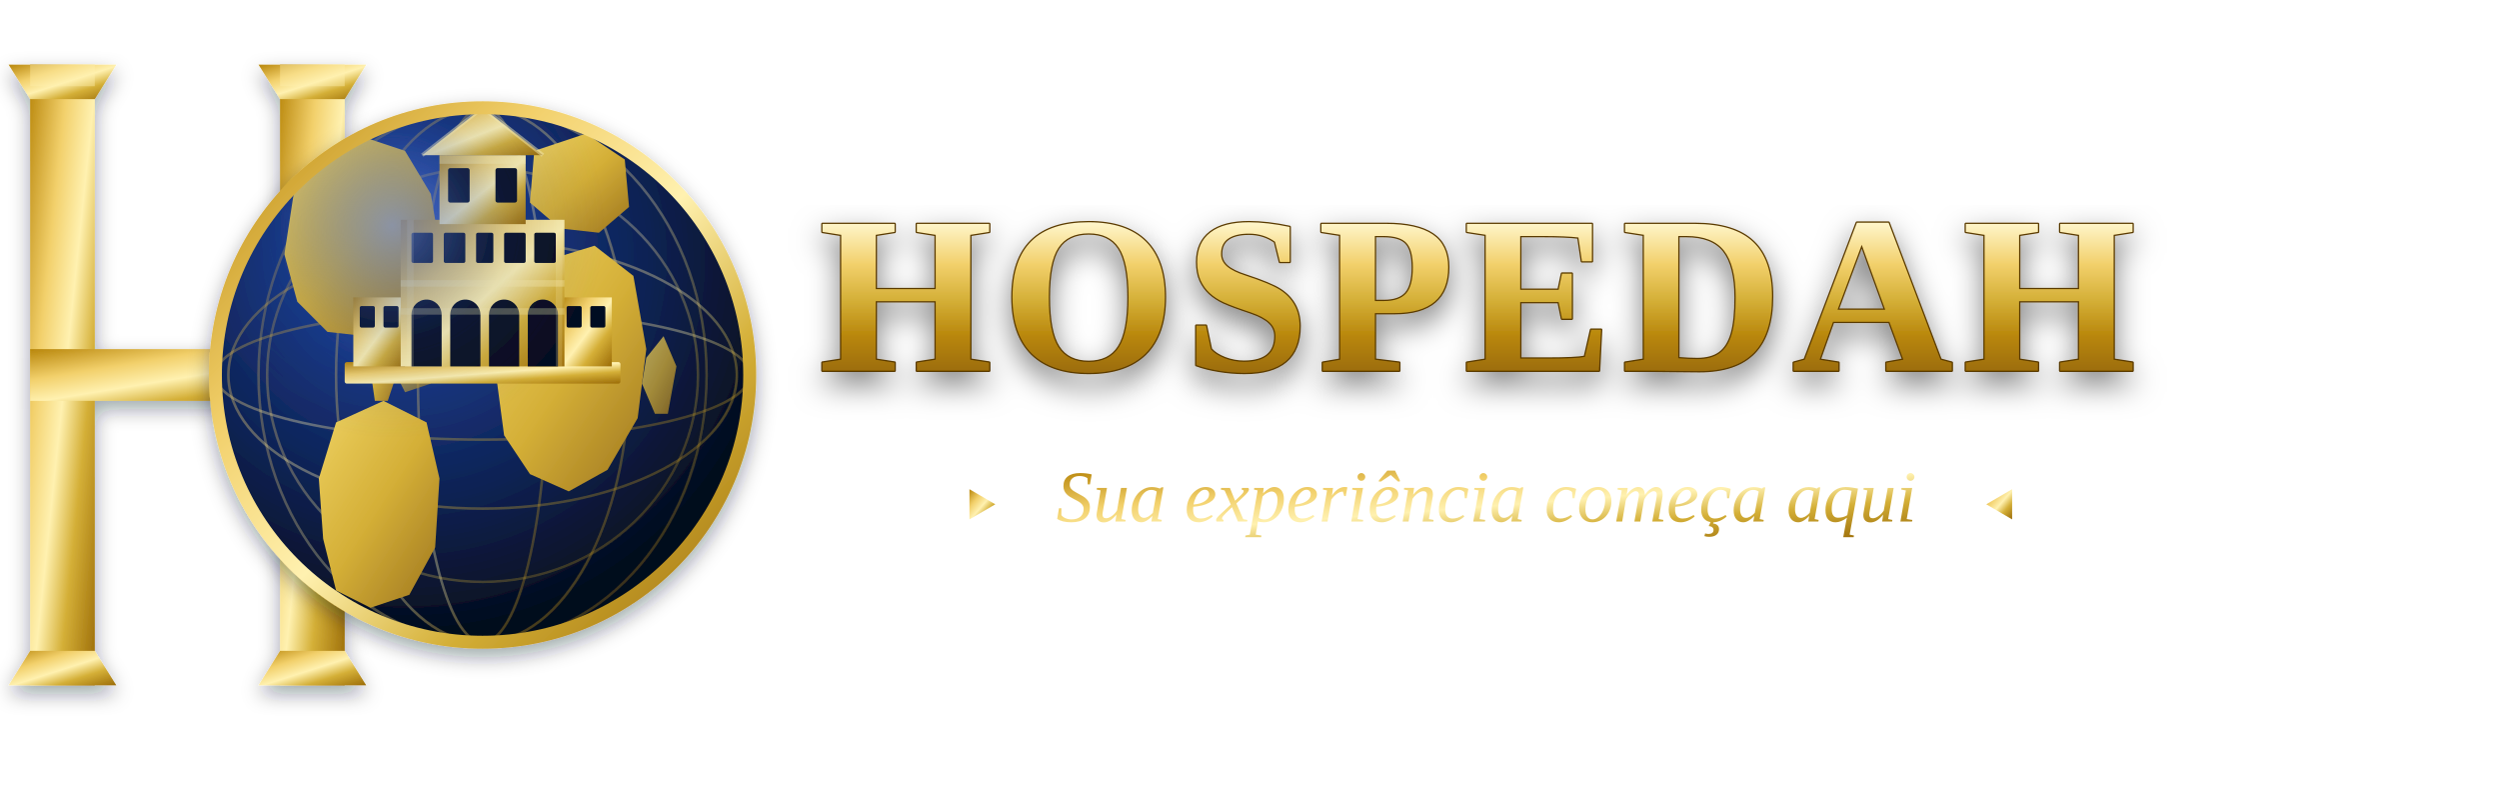
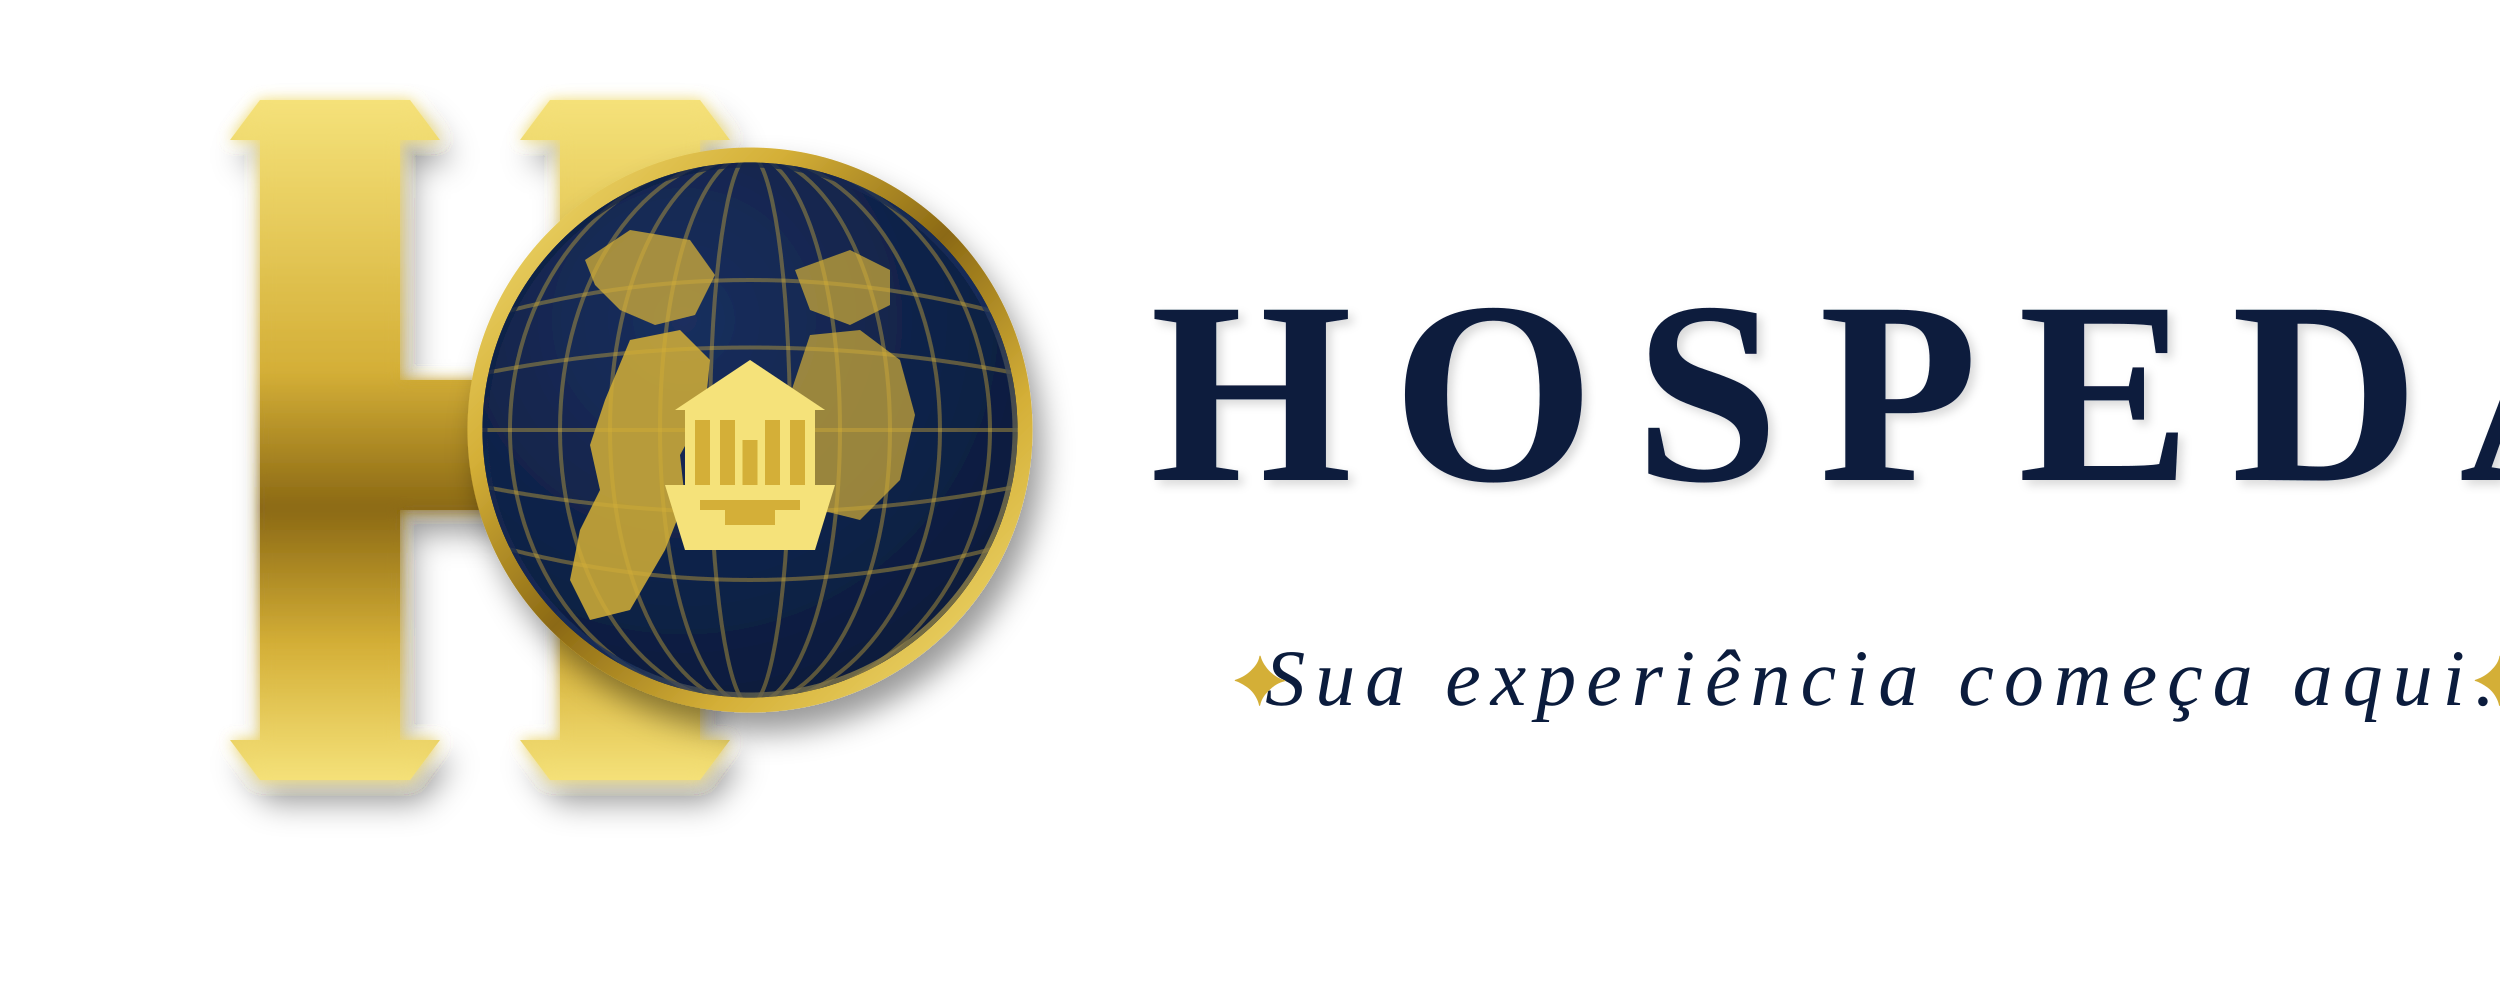
- <svg xmlns="http://www.w3.org/2000/svg" width="580" height="185" viewBox="0 0 580 185" preserveAspectRatio="xMidYMid meet" role="img" aria-labelledby="logoTitle logoDesc">
+ <svg xmlns="http://www.w3.org/2000/svg" viewBox="0 0 500 200" preserveAspectRatio="xMidYMid meet" role="img" aria-labelledby="logoTitle logoDesc">
  <defs>
-     <linearGradient id="goldMetal" x1="0%" y1="0%" x2="100%" y2="100%">
-       <stop offset="0%" stop-color="#B8860B" />
-       <stop offset="30%" stop-color="#F2D06B" />
-       <stop offset="52%" stop-color="#FFF1B0" />
-       <stop offset="72%" stop-color="#D4AF37" />
-       <stop offset="100%" stop-color="#9B6C08" />
+     <linearGradient id="goldH" x1="0" y1="0" x2="0" y2="1">
+       <stop offset="0%" stop-color="#F5E27A" />
+       <stop offset="40%" stop-color="#D4AF37" />
+       <stop offset="60%" stop-color="#8B6914" />
+       <stop offset="80%" stop-color="#D4AF37" />
+       <stop offset="100%" stop-color="#F5E27A" />
    </linearGradient>
-     <linearGradient id="goldText" x1="0%" y1="0%" x2="0%" y2="100%">
-       <stop offset="0%" stop-color="#FFF6CC" />
-       <stop offset="28%" stop-color="#F2D06B" />
-       <stop offset="52%" stop-color="#D4AF37" />
-       <stop offset="76%" stop-color="#B8860B" />
-       <stop offset="100%" stop-color="#9B6C08" />
-     </linearGradient>
-     <linearGradient id="goldSoft" x1="0%" y1="0%" x2="100%" y2="0%">
-       <stop offset="0%" stop-color="#F7DF8A" />
+     <linearGradient id="goldGlobe" x1="0" y1="0" x2="1" y2="1">
+       <stop offset="0%" stop-color="#0B1C3D" />
+       <stop offset="60%" stop-color="#1a2f5e" />
      <stop offset="100%" stop-color="#D4AF37" />
    </linearGradient>
-     <linearGradient id="goldContinent" x1="5%" y1="0%" x2="95%" y2="100%">
-       <stop offset="0%" stop-color="#EDD060" />
-       <stop offset="50%" stop-color="#D4AF37" />
-       <stop offset="100%" stop-color="#A07820" />
+     <radialGradient id="globeBg" cx="38%" cy="30%" r="70%">
+       <stop offset="0%" stop-color="#1a2f5e" />
+       <stop offset="100%" stop-color="#0B1C3D" />
+     </radialGradient>
+     <linearGradient id="goldRing" x1="0" y1="0" x2="1" y2="1">
+       <stop offset="0%" stop-color="#F5E27A" />
+       <stop offset="28%" stop-color="#D4AF37" />
+       <stop offset="50%" stop-color="#8B6914" />
+       <stop offset="72%" stop-color="#D4AF37" />
+       <stop offset="100%" stop-color="#F5E27A" />
    </linearGradient>
-     <radialGradient id="navyDepth" cx="36%" cy="28%" r="72%" gradientUnits="objectBoundingBox">
-       <stop offset="0%" stop-color="#2A4FA8" />
-       <stop offset="30%" stop-color="#163580" />
-       <stop offset="65%" stop-color="#0E2150" />
-       <stop offset="100%" stop-color="#040C1A" />
-     </radialGradient>
-     <radialGradient id="sphereGlow" cx="33%" cy="22%" r="40%" gradientUnits="objectBoundingBox">
-       <stop offset="0%" stop-color="#6888E0" stop-opacity="0.65" />
-       <stop offset="55%" stop-color="#3058B8" stop-opacity="0.12" />
-       <stop offset="100%" stop-color="#1E3870" stop-opacity="0" />
-     </radialGradient>
-     <filter id="softShadow" x="-30%" y="-30%" width="160%" height="180%">
-       <feDropShadow dx="0" dy="2" stdDeviation="2.4" flood-color="#091429" flood-opacity="0.38" />
+     <filter id="shadow" x="-30%" y="-30%" width="180%" height="180%">
+       <feDropShadow dx="2" dy="4" stdDeviation="3" flood-color="#00000066" />
    </filter>
-     <filter id="textShadow" x="-5%" y="-20%" width="120%" height="160%">
-       <feDropShadow dx="0" dy="3" stdDeviation="3.5" flood-color="#000000" flood-opacity="0.50" />
+     <filter id="glow" x="-40%" y="-40%" width="220%" height="220%">
+       <feGaussianBlur in="SourceGraphic" stdDeviation="1.4" result="blurred" />
+       <feComposite in="blurred" in2="SourceGraphic" operator="over" />
+     </filter>
+     <filter id="textShadow" x="-10%" y="-30%" width="140%" height="180%">
+       <feDropShadow dx="1" dy="1" stdDeviation="1" flood-color="#000000" flood-opacity="0.15" />
    </filter>
    <clipPath id="globeClip">
-       <circle cx="112" cy="87" r="62" />
+       <circle cx="150" cy="86" r="55" />
    </clipPath>
  </defs>
-   <g filter="url(#softShadow)">
-     <rect x="7" y="15" width="15" height="144" fill="url(#goldMetal)" />
-     <rect x="65" y="15" width="15" height="144" fill="url(#goldMetal)" />
-     <rect x="7" y="81" width="73" height="12" fill="url(#goldMetal)" />
-     <polygon points="2,15 27,15 22,23 7,23" fill="url(#goldMetal)" />
-     <polygon points="60,15 85,15 80,23 65,23" fill="url(#goldMetal)" />
-     <polygon points="2,159 27,159 22,151 7,151" fill="url(#goldMetal)" />
-     <polygon points="60,159 85,159 80,151 65,151" fill="url(#goldMetal)" />
-     <rect x="7" y="15" width="15" height="5" fill="#FFF1B0" opacity="0.40" />
-     <rect x="65" y="15" width="15" height="5" fill="#FFF1B0" opacity="0.40" />
+   <g filter="url(#shadow)">
+     <g filter="url(#glow)">
+       <path fill="url(#goldH)" d="M52 28 L80 28 L80 76 L112 76 L112 28 L140 28 L140 148 L112 148 L112 102 L80 102 L80 148 L52 148 Z M46 28 L88 28 L82 20 L52 20 Z M104 28 L146 28 L140 20 L110 20 Z M46 148 L52 156 L82 156 L88 148 Z M104 148 L110 156 L140 156 L146 148 Z" />
+     </g>
  </g>
-   <g filter="url(#softShadow)">
-     <circle cx="112" cy="87" r="62" fill="url(#navyDepth)" />
-     <g clip-path="url(#globeClip)" stroke="url(#goldMetal)" fill="none">
-       <ellipse cx="112" cy="87" rx="15" ry="62" stroke-width="0.6" opacity="0.35" />
-       <ellipse cx="112" cy="87" rx="34" ry="62" stroke-width="0.6" opacity="0.35" />
-       <ellipse cx="112" cy="87" rx="52" ry="62" stroke-width="0.6" opacity="0.30" />
-       <ellipse cx="112" cy="87" rx="62" ry="15" stroke-width="0.6" opacity="0.35" />
-       <ellipse cx="112" cy="87" rx="59" ry="31" stroke-width="0.6" opacity="0.35" />
-       <ellipse cx="112" cy="87" rx="50" ry="48" stroke-width="0.6" opacity="0.30" />
+   <g filter="url(#shadow)">
+     <circle cx="150" cy="86" r="55" fill="url(#globeBg)" stroke="#D4AF37" stroke-width="2" />
+     <g clip-path="url(#globeClip)" fill="none" stroke="#D4AF37" stroke-opacity="0.4" stroke-width="0.8">
+       <ellipse cx="150" cy="86" rx="8" ry="55" />
+       <ellipse cx="150" cy="86" rx="18" ry="55" />
+       <ellipse cx="150" cy="86" rx="28" ry="55" />
+       <ellipse cx="150" cy="86" rx="38" ry="55" />
+       <ellipse cx="150" cy="86" rx="48" ry="55" />
+       <ellipse cx="150" cy="86" rx="55" ry="55" />
+       <path d="M95 64 Q150 48 205 64" />
+       <path d="M95 75 Q150 64 205 75" />
+       <path d="M95 86 Q150 86 205 86" />
+       <path d="M95 97 Q150 108 205 97" />
+       <path d="M95 108 Q150 124 205 108" />
    </g>
-     <line x1="50" y1="87" x2="174" y2="87" stroke="url(#goldMetal)" stroke-width="12" clip-path="url(#globeClip)" />
-     <g clip-path="url(#globeClip)" fill="url(#goldContinent)">
-       <path d="M70 35 L82 31 L94 35 L100 45 L102 57 L100 69 L94 75 L85 78 L76 77 L69 70 L66 59 L68 46 Z" />
-       <path d="M88 78 L92 87 L90 93 L87 93 L86 86 L87 78 Z" />
-       <path d="M78 98 L89 93 L99 98 L102 111 L101 127 L95 138 L86 141 L78 137 L75 125 L74 111 Z" />
-       <path d="M92 87 L98 84 L100 89 L94 91 Z" opacity="0.65" />
-       <path d="M124 35 L136 31 L145 37 L146 48 L139 54 L130 53 L123 47 Z" />
-       <path d="M125 61 L138 57 L147 64 L150 81 L148 97 L141 109 L132 114 L123 110 L117 101 L115 86 L118 70 Z" />
-       <path d="M150 83 L154 78 L157 85 L155 96 L152 96 L149 89 Z" opacity="0.75" />
+     <g clip-path="url(#globeClip)">
+       <path fill="#D4AF37" fill-opacity="0.75" d="M117 52 L126 46 L138 48 L143 55 L139 63 L131 65 L124 62 L119 57 Z" />
+       <path fill="#D4AF37" fill-opacity="0.85" d="M126 68 L136 66 L142 72 L141 82 L136 91 L137 100 L133 110 L126 122 L118 124 L114 116 L116 106 L120 98 L118 89 L121 80 Z" />
+       <path fill="#D4AF37" fill-opacity="0.7" d="M159 54 L170 50 L178 54 L178 61 L170 65 L162 62 Z" />
+       <path fill="#D4AF37" fill-opacity="0.7" d="M162 67 L172 66 L180 72 L183 83 L180 96 L172 104 L164 102 L159 90 L158 79 Z" />
    </g>
-     <g clip-path="url(#globeClip)" fill="url(#goldMetal)">
-       <rect x="80" y="84" width="64" height="5" rx="0.5" />
-       <rect x="82" y="69" width="12" height="16" />
-       <rect x="83.5" y="71" width="3.5" height="5" fill="#060E20" rx="0.4" />
-       <rect x="89" y="71" width="3.5" height="5" fill="#060E20" rx="0.4" />
-       <rect x="130" y="69" width="12" height="16" />
-       <rect x="131.5" y="71" width="3.5" height="5" fill="#060E20" rx="0.4" />
-       <rect x="137" y="71" width="3.5" height="5" fill="#060E20" rx="0.4" />
-       <rect x="93" y="51" width="38" height="34" />
-       <rect x="95.5" y="54" width="5" height="7" fill="#060E20" rx="0.4" />
-       <rect x="103" y="54" width="5" height="7" fill="#060E20" rx="0.4" />
-       <rect x="110.5" y="54" width="4" height="7" fill="#060E20" rx="0.4" />
-       <rect x="117" y="54" width="5" height="7" fill="#060E20" rx="0.4" />
-       <rect x="124" y="54" width="5" height="7" fill="#060E20" rx="0.4" />
-       <rect x="93" y="65" width="38" height="1.5" fill="#FFF1B0" opacity="0.35" />
-       <path d="M95.5 85 L95.5 73 A3.5 3.5 0 0 1 102.5 73 L102.5 85 Z" fill="#060E20" />
-       <path d="M104.5 85 L104.5 73 A3.5 3.5 0 0 1 111.5 73 L111.5 85 Z" fill="#060E20" />
-       <path d="M113.5 85 L113.5 73 A3.5 3.5 0 0 1 120.5 73 L120.5 85 Z" fill="#060E20" />
-       <path d="M122.5 85 L122.5 73 A3.5 3.5 0 0 1 129.5 73 L129.5 85 Z" fill="#060E20" />
-       <rect x="93" y="71.5" width="38" height="1.5" fill="#FFF1B0" opacity="0.30" />
-       <rect x="94.5" y="51" width="1.5" height="34" fill="#FFF1B0" opacity="0.20" />
-       <rect x="129" y="51" width="1.5" height="34" fill="#FFF1B0" opacity="0.20" />
-       <rect x="102" y="36" width="20" height="16" />
-       <rect x="102" y="36" width="20" height="2" fill="#FFF1B0" opacity="0.45" />
-       <rect x="104" y="39" width="5" height="8" fill="#060E20" rx="0.5" />
-       <rect x="115" y="39" width="5" height="8" fill="#060E20" rx="0.5" />
-       <polygon points="98,36 126,36 112,25" />
-       <polyline points="98,36 112,25 126,36" fill="none" stroke="#FFF1B0" stroke-width="0.9" opacity="0.50" />
+     <g clip-path="url(#globeClip)" fill="#F5E27A">
+       <path d="M133 97 H167 L163 110 H137 Z" />
+       <rect x="137" y="82" width="26" height="15" />
+       <polygon points="135,82 150,72 165,82" />
+       <rect x="139" y="84" width="3" height="13" fill="#D4AF37" />
+       <rect x="144" y="84" width="3" height="13" fill="#D4AF37" />
+       <rect x="153" y="84" width="3" height="13" fill="#D4AF37" />
+       <rect x="158" y="84" width="3" height="13" fill="#D4AF37" />
+       <rect x="148.5" y="88" width="3" height="9" fill="#D4AF37" />
+       <rect x="140" y="100" width="20" height="2" fill="#D4AF37" />
+       <rect x="145" y="102" width="10" height="3" fill="#D4AF37" />
    </g>
-     <circle cx="112" cy="87" r="62" fill="url(#sphereGlow)" />
-     <circle cx="112" cy="87" r="62" fill="none" stroke="url(#goldMetal)" stroke-width="3" />
+     <circle cx="150" cy="86" r="55" fill="none" stroke="url(#goldRing)" stroke-width="3" />
+     <circle cx="150" cy="86" r="53" fill="none" stroke="url(#goldGlobe)" stroke-width="1" opacity="0.8" />
  </g>
-   <text x="190" y="86" fill="url(#goldText)" font-family="Georgia, 'Times New Roman', serif" font-size="52" font-weight="700" letter-spacing="2" filter="url(#textShadow)" paint-order="stroke fill" stroke="#5a3a00" stroke-width="0.6" stroke-linejoin="round">HOSPEDAH</text>
-   <g fill="url(#goldMetal)" font-family="Georgia, 'Times New Roman', serif" font-size="17" font-style="italic" text-anchor="middle">
-     <text x="345" y="121">Sua experiência começa aqui</text>
+   <text x="230" y="96" font-family="Georgia, 'Times New Roman', serif" font-weight="700" font-size="52" letter-spacing="8" fill="#0B1C3D" filter="url(#textShadow)">HOSPEDAH</text>
+   <g font-family="Georgia, 'Times New Roman', serif" fill="#0B1C3D" text-anchor="middle">
+     <line x1="258" y1="136" x2="298" y2="136" stroke="url(#goldH)" stroke-width="1.5" />
+     <line x1="454" y1="136" x2="494" y2="136" stroke="url(#goldH)" stroke-width="1.5" />
+     <text x="376" y="141" font-style="italic" font-size="16" letter-spacing="2">Sua experiência começa aqui.</text>
+     <text x="252" y="141" font-size="14" fill="#D4AF37">✦</text>
+     <text x="500" y="141" font-size="14" fill="#D4AF37">✦</text>
  </g>
-   <line x1="196" y1="117" x2="225" y2="117" stroke="url(#goldMetal)" stroke-width="1.2" />
-   <polygon points="225,113.5 225,120.5 231,117" fill="url(#goldMetal)" />
-   <line x1="496" y1="117" x2="467" y2="117" stroke="url(#goldMetal)" stroke-width="1.2" />
-   <polygon points="467,113.5 467,120.5 461,117" fill="url(#goldMetal)" />
</svg>
